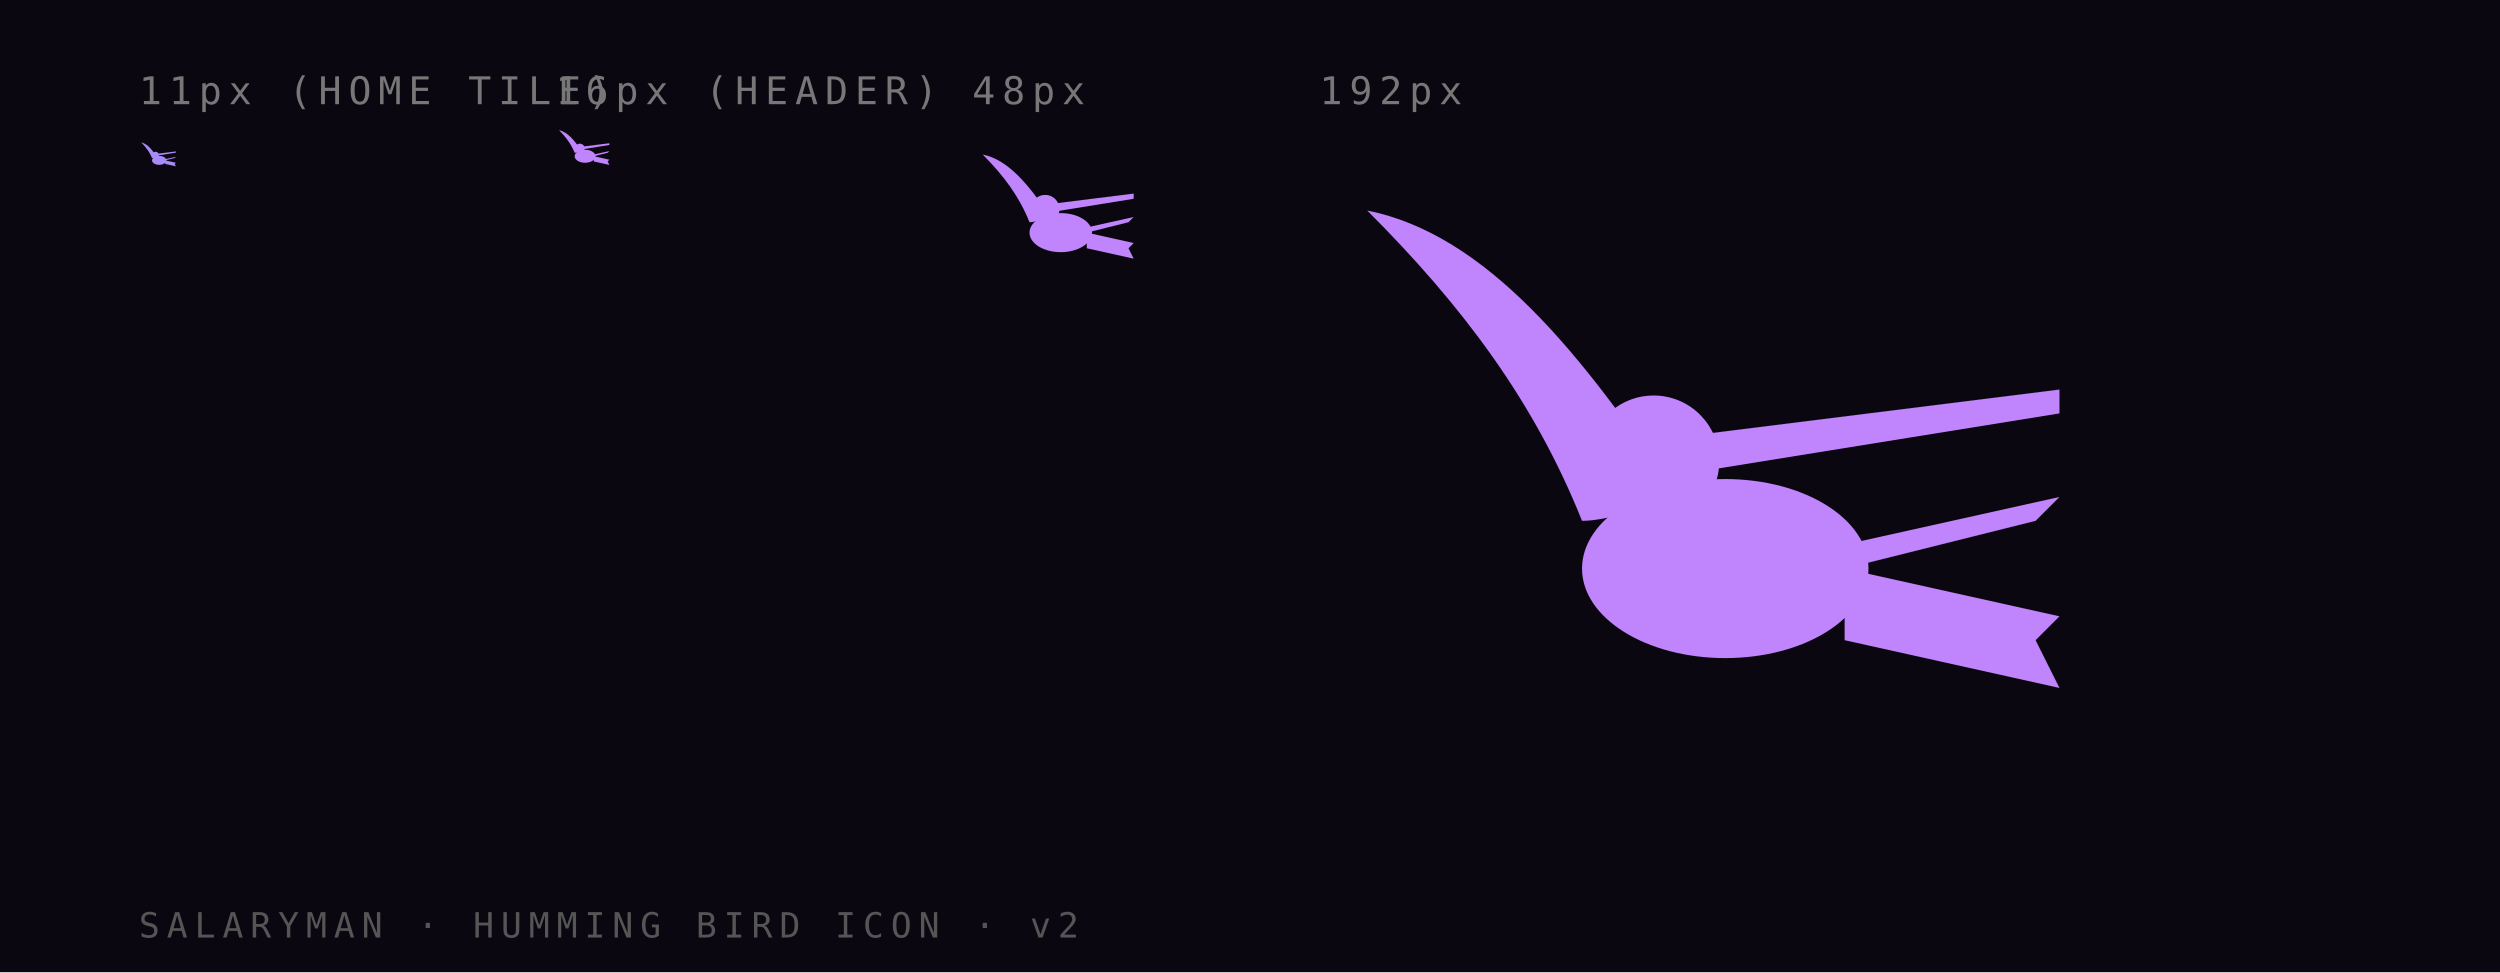
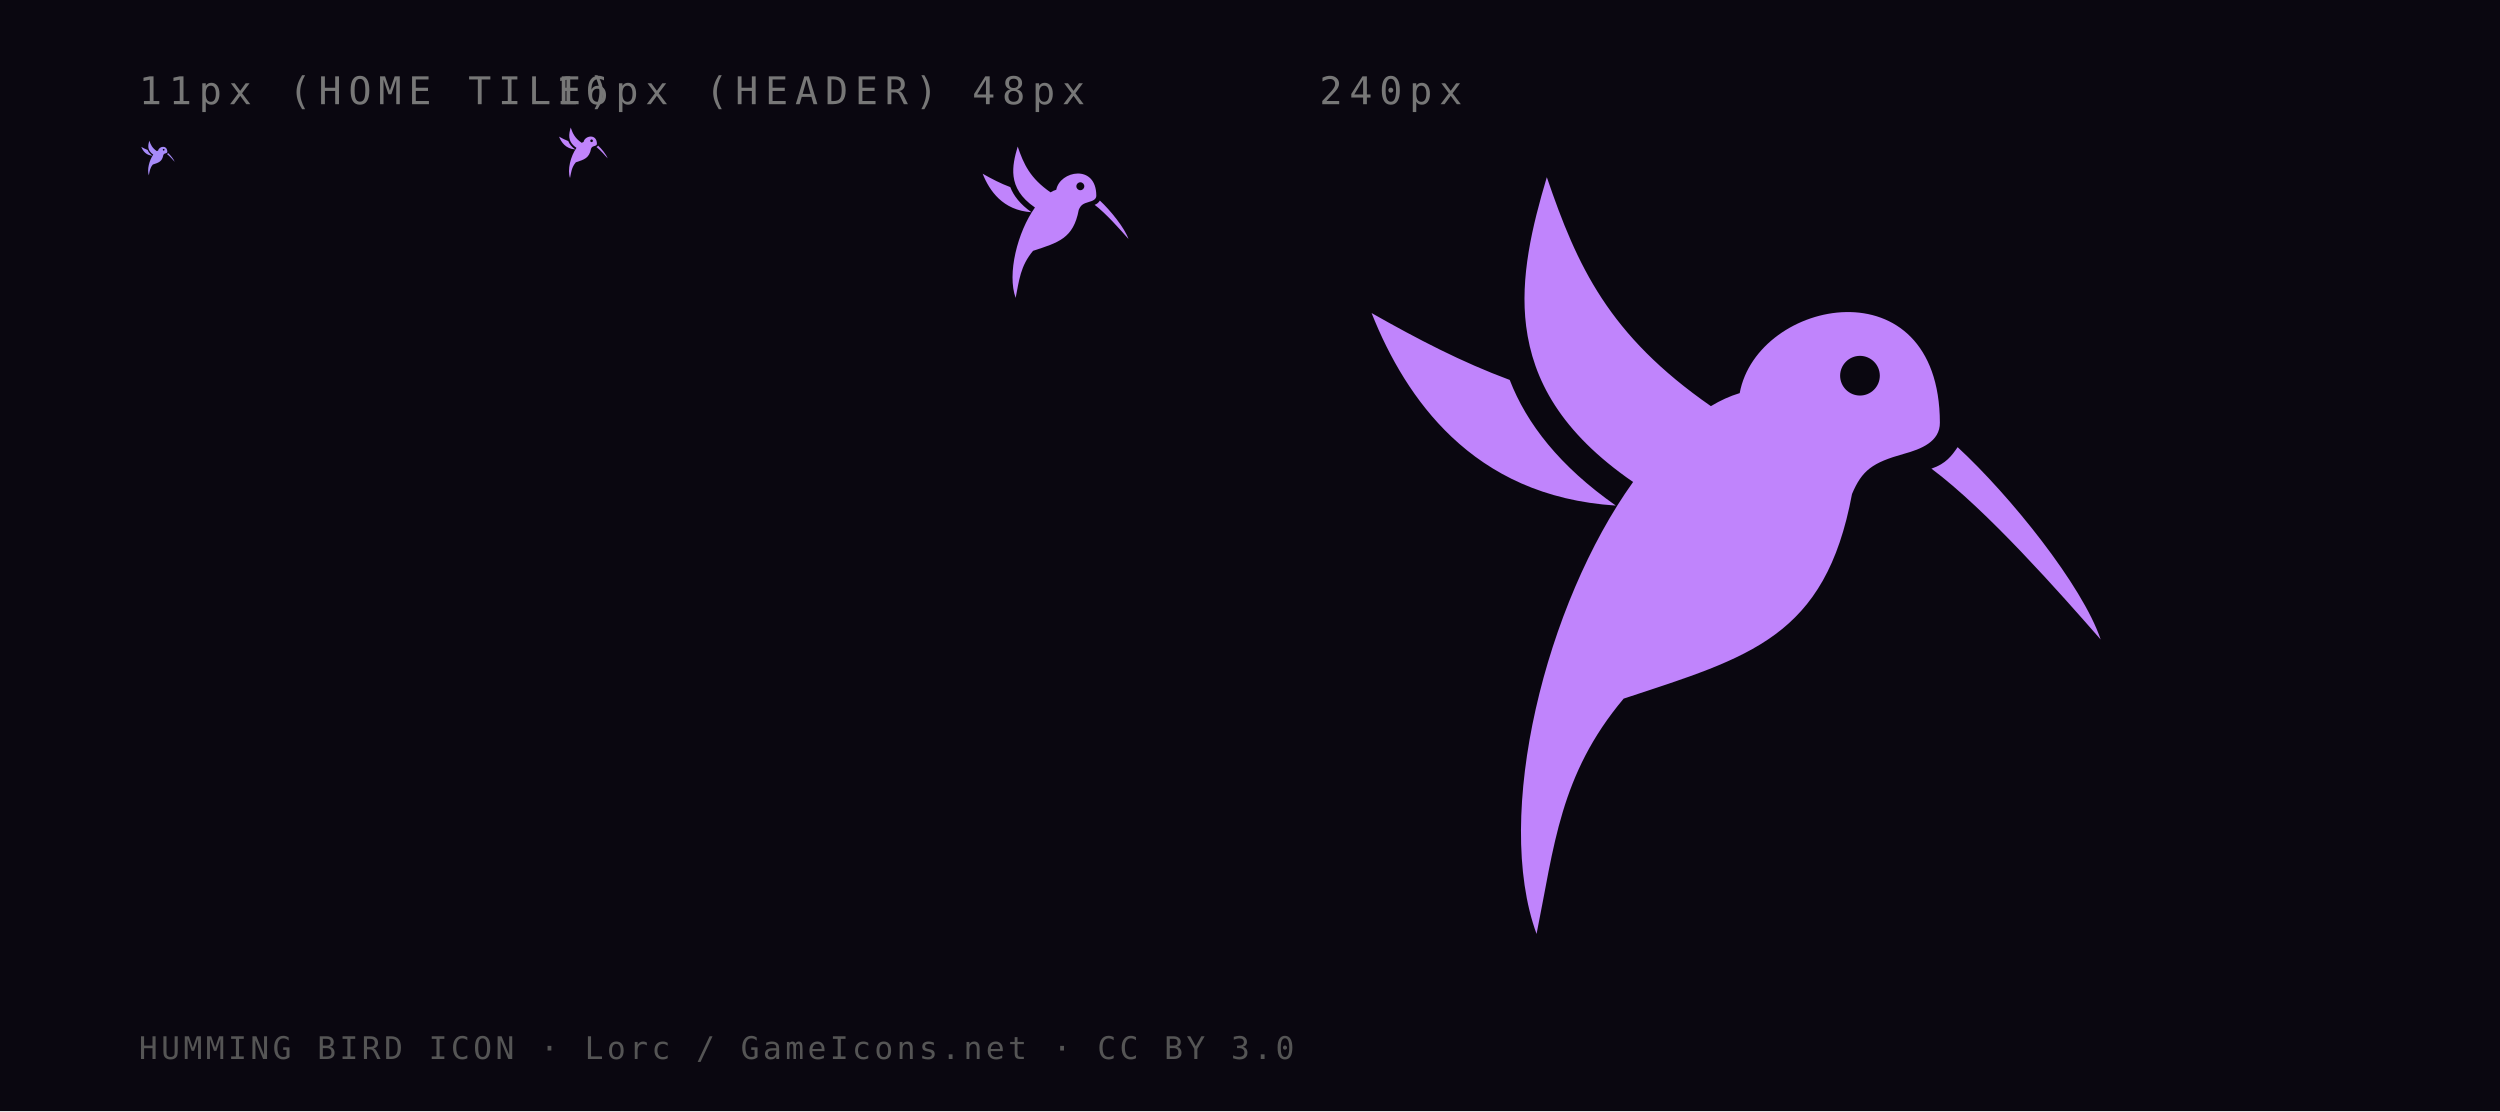
- <svg xmlns="http://www.w3.org/2000/svg" viewBox="0 0 720 280" width="720" height="280">
+ <svg xmlns="http://www.w3.org/2000/svg" viewBox="0 0 720 320" width="720" height="320">
  <defs>
-     <symbol id="bird" viewBox="0 0 64 64">
-       <ellipse cx="34" cy="36" rx="12" ry="7.5" />
-       <circle cx="28" cy="27" r="5.5" />
-       <path d="M30 25 L62 21 L62 23 L31 28 Z" />
-       <path d="M30 30 C 22 18, 14 8, 4 6 C 12 14, 18 22, 22 32 C 24 32, 27 31, 30 30 Z" />
-       <path d="M44 36 L62 40 L60 42 L62 46 L44 42 Z" />
-       <path d="M44 36 L60 32 L62 30 L44 34 Z" />
+     <symbol id="bird" viewBox="0 0 512 512">
+       <path d="M139.7 23.52c-9.1 30.54-16.5 61.64-12.7 91.58c4.2 32.7 21 64.9 65.7 95.7c-53.6 74.8-86.1 204.4-59.3 277.7c10.9-54 14.2-97.8 53.5-144.6c77.5-25.6 123.9-37.6 140.3-125.7c6.2-14.7 12.6-19.3 31.9-24.7c10.6-2.9 22.2-7.5 22.1-19.2c-.2-49.3-28.3-68.4-57.6-67.9c-29.4.5-60 20.6-65.4 49.8c-6 1.8-11.9 4.5-17.7 8c-62.9-43.7-82.1-85.86-100.8-140.68M32.03 107c10.8 27.2 26.44 54.6 49.2 76.1c24.27 22.9 56.47 39.3 100.87 42.2c-34.5-24.2-54.8-50.3-65.2-77.2c-29.4-10.9-56.47-25-84.87-41.1m300.07 26.3a12.24 12.24 0 0 1 12.2 12.2a12.24 12.24 0 0 1-12.2 12.2a12.24 12.24 0 0 1-12.2-12.2a12.24 12.24 0 0 1 12.2-12.2m60 56.1c-3.5 5.1-7.1 10.2-16.1 13.2c33.9 25.3 79.1 76.5 104 105c-11.2-33.2-55.8-88.6-87.9-118.2" />
    </symbol>
  </defs>
-   <rect width="720" height="280" fill="#0a0710" />
+   <rect width="720" height="320" fill="#0a0710" />
  <text x="40" y="30" font-family="monospace" font-size="11" fill="#777" letter-spacing="2">11px (HOME TILE)</text>
  <use href="#bird" x="40" y="40" width="11" height="11" fill="#a78bfa" />
  <text x="160" y="30" font-family="monospace" font-size="11" fill="#777" letter-spacing="2">16px (HEADER)</text>
  <use href="#bird" x="160" y="36" width="16" height="16" fill="#c084fc" />
  <text x="280" y="30" font-family="monospace" font-size="11" fill="#777" letter-spacing="2">48px</text>
  <use href="#bird" x="280" y="40" width="48" height="48" fill="#c084fc" />
-   <text x="380" y="30" font-family="monospace" font-size="11" fill="#777" letter-spacing="2">192px</text>
-   <use href="#bird" x="380" y="40" width="220" height="220" fill="#c084fc" />
-   <text x="40" y="270" font-family="monospace" font-size="10" fill="#555" letter-spacing="2">SALARYMAN · HUMMING BIRD ICON · v2</text>
+   <text x="380" y="30" font-family="monospace" font-size="11" fill="#777" letter-spacing="2">240px</text>
+   <use href="#bird" x="380" y="40" width="240" height="240" fill="#c084fc" />
+   <text x="40" y="305" font-family="monospace" font-size="9" fill="#555" letter-spacing="1">HUMMING BIRD ICON · Lorc / GameIcons.net · CC BY 3.0</text>
</svg>
